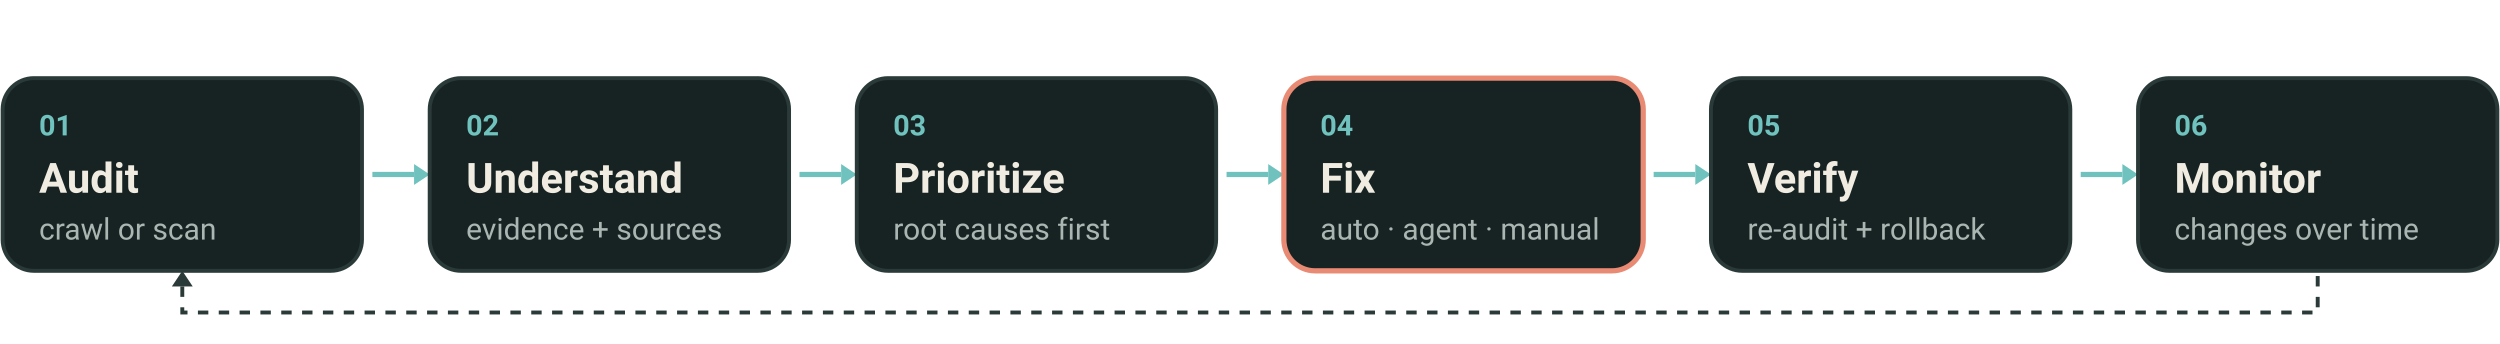
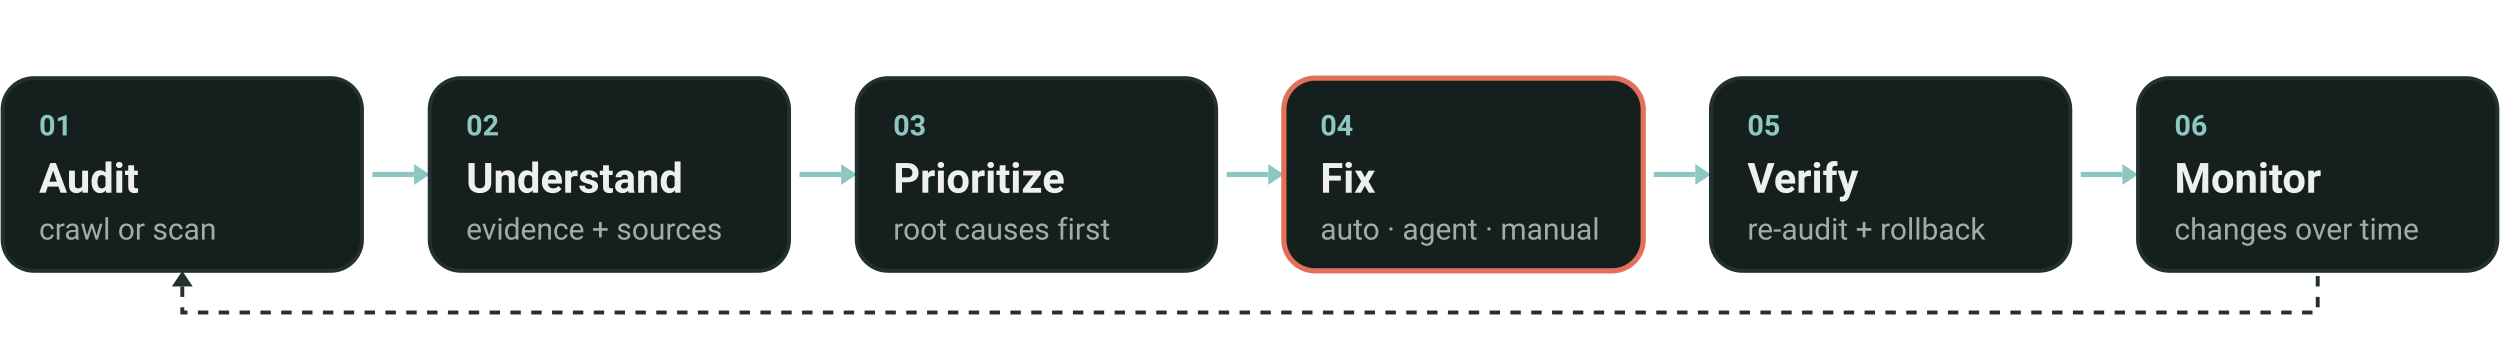
<svg xmlns="http://www.w3.org/2000/svg" width="960" height="132" viewBox="0 0 960 132" role="img" aria-label="Searvex workflow: Audit, Understand, Prioritize, Fix, Verify, Monitor">
  <style>text{font-family:-apple-system,BlinkMacSystemFont,"Segoe UI",Roboto,Helvetica,Arial,sans-serif}</style>
-   <rect x="1.0" y="30" width="138" height="74" rx="12" fill="#172322" stroke="#2a3a38" stroke-width="1.5" />
-   <text x="15.0" y="52" font-size="11" font-weight="600" fill="#6fc2bd">01</text>
-   <text x="15.0" y="74" font-size="16" font-weight="700" fill="#f1ece2">Audit</text>
-   <text x="15.0" y="92" font-size="11.5" fill="#a9b6b2">crawl or scan</text>
-   <path d="M143.0 67.0 h16" stroke="#6fc2bd" stroke-width="2" />
-   <path d="M159.0 63.0 l6 4 l-6 4z" fill="#6fc2bd" />
-   <rect x="165.0" y="30" width="138" height="74" rx="12" fill="#172322" stroke="#2a3a38" stroke-width="1.5" />
-   <text x="179.0" y="52" font-size="11" font-weight="600" fill="#6fc2bd">02</text>
-   <text x="179.0" y="74" font-size="16" font-weight="700" fill="#f1ece2">Understand</text>
-   <text x="179.0" y="92" font-size="11.5" fill="#a9b6b2">evidence + sources</text>
-   <path d="M307.0 67.0 h16" stroke="#6fc2bd" stroke-width="2" />
-   <path d="M323.0 63.0 l6 4 l-6 4z" fill="#6fc2bd" />
-   <rect x="329.0" y="30" width="138" height="74" rx="12" fill="#172322" stroke="#2a3a38" stroke-width="1.5" />
-   <text x="343.0" y="52" font-size="11" font-weight="600" fill="#6fc2bd">03</text>
-   <text x="343.0" y="74" font-size="16" font-weight="700" fill="#f1ece2">Prioritize</text>
-   <text x="343.0" y="92" font-size="11.5" fill="#a9b6b2">root causes first</text>
-   <path d="M471.0 67.0 h16" stroke="#6fc2bd" stroke-width="2" />
-   <path d="M487.0 63.0 l6 4 l-6 4z" fill="#6fc2bd" />
-   <rect x="493.0" y="30" width="138" height="74" rx="12" fill="#172322" stroke="#e98a74" stroke-width="2" />
-   <text x="507.0" y="52" font-size="11" font-weight="600" fill="#6fc2bd">04</text>
-   <text x="507.0" y="74" font-size="16" font-weight="700" fill="#f1ece2">Fix</text>
-   <text x="507.0" y="92" font-size="11.5" fill="#a9b6b2">auto · agent · manual</text>
-   <path d="M635.0 67.0 h16" stroke="#6fc2bd" stroke-width="2" />
-   <path d="M651.0 63.0 l6 4 l-6 4z" fill="#6fc2bd" />
-   <rect x="657.0" y="30" width="138" height="74" rx="12" fill="#172322" stroke="#2a3a38" stroke-width="1.5" />
-   <text x="671.0" y="52" font-size="11" font-weight="600" fill="#6fc2bd">05</text>
-   <text x="671.0" y="74" font-size="16" font-weight="700" fill="#f1ece2">Verify</text>
-   <text x="671.0" y="92" font-size="11.5" fill="#a9b6b2">re-audit + rollback</text>
-   <path d="M799.0 67.0 h16" stroke="#6fc2bd" stroke-width="2" />
-   <path d="M815.0 63.0 l6 4 l-6 4z" fill="#6fc2bd" />
-   <rect x="821.0" y="30" width="138" height="74" rx="12" fill="#172322" stroke="#2a3a38" stroke-width="1.5" />
-   <text x="835.0" y="52" font-size="11" font-weight="600" fill="#6fc2bd">06</text>
-   <text x="835.0" y="74" font-size="16" font-weight="700" fill="#f1ece2">Monitor</text>
-   <text x="835.0" y="92" font-size="11.5" fill="#a9b6b2">changes over time</text>
-   <path d="M890.0 106 v14 H70.0 v-12" fill="none" stroke="#2a3a38" stroke-width="1.5" stroke-dasharray="4 4" />
-   <path d="M66.0 110 l4 -6 l4 6z" fill="#2a3a38" />
+   <rect x="1.0" y="30" width="138" height="74" rx="12" fill="#141f1e" stroke="#22302e" stroke-width="1.5" />
+   <text x="15.0" y="52" font-size="11" font-weight="600" fill="#8cc7c1">01</text>
+   <text x="15.0" y="74" font-size="16" font-weight="700" fill="#eef0ec">Audit</text>
+   <text x="15.0" y="92" font-size="11.5" fill="#a1adaa">crawl or scan</text>
+   <path d="M143.0 67.0 h16" stroke="#8cc7c1" stroke-width="2" />
+   <path d="M159.0 63.0 l6 4 l-6 4z" fill="#8cc7c1" />
+   <rect x="165.0" y="30" width="138" height="74" rx="12" fill="#141f1e" stroke="#22302e" stroke-width="1.5" />
+   <text x="179.0" y="52" font-size="11" font-weight="600" fill="#8cc7c1">02</text>
+   <text x="179.0" y="74" font-size="16" font-weight="700" fill="#eef0ec">Understand</text>
+   <text x="179.0" y="92" font-size="11.5" fill="#a1adaa">evidence + sources</text>
+   <path d="M307.0 67.0 h16" stroke="#8cc7c1" stroke-width="2" />
+   <path d="M323.0 63.0 l6 4 l-6 4z" fill="#8cc7c1" />
+   <rect x="329.0" y="30" width="138" height="74" rx="12" fill="#141f1e" stroke="#22302e" stroke-width="1.5" />
+   <text x="343.0" y="52" font-size="11" font-weight="600" fill="#8cc7c1">03</text>
+   <text x="343.0" y="74" font-size="16" font-weight="700" fill="#eef0ec">Prioritize</text>
+   <text x="343.0" y="92" font-size="11.5" fill="#a1adaa">root causes first</text>
+   <path d="M471.0 67.0 h16" stroke="#8cc7c1" stroke-width="2" />
+   <path d="M487.0 63.0 l6 4 l-6 4z" fill="#8cc7c1" />
+   <rect x="493.0" y="30" width="138" height="74" rx="12" fill="#141f1e" stroke="#e2705a" stroke-width="2" />
+   <text x="507.0" y="52" font-size="11" font-weight="600" fill="#8cc7c1">04</text>
+   <text x="507.0" y="74" font-size="16" font-weight="700" fill="#eef0ec">Fix</text>
+   <text x="507.0" y="92" font-size="11.5" fill="#a1adaa">auto · agent · manual</text>
+   <path d="M635.0 67.0 h16" stroke="#8cc7c1" stroke-width="2" />
+   <path d="M651.0 63.0 l6 4 l-6 4z" fill="#8cc7c1" />
+   <rect x="657.0" y="30" width="138" height="74" rx="12" fill="#141f1e" stroke="#22302e" stroke-width="1.5" />
+   <text x="671.0" y="52" font-size="11" font-weight="600" fill="#8cc7c1">05</text>
+   <text x="671.0" y="74" font-size="16" font-weight="700" fill="#eef0ec">Verify</text>
+   <text x="671.0" y="92" font-size="11.5" fill="#a1adaa">re-audit + rollback</text>
+   <path d="M799.0 67.0 h16" stroke="#8cc7c1" stroke-width="2" />
+   <path d="M815.0 63.0 l6 4 l-6 4z" fill="#8cc7c1" />
+   <rect x="821.0" y="30" width="138" height="74" rx="12" fill="#141f1e" stroke="#22302e" stroke-width="1.5" />
+   <text x="835.0" y="52" font-size="11" font-weight="600" fill="#8cc7c1">06</text>
+   <text x="835.0" y="74" font-size="16" font-weight="700" fill="#eef0ec">Monitor</text>
+   <text x="835.0" y="92" font-size="11.5" fill="#a1adaa">changes over time</text>
+   <path d="M890.0 106 v14 H70.0 v-12" fill="none" stroke="#22302e" stroke-width="1.5" stroke-dasharray="4 4" />
+   <path d="M66.0 110 l4 -6 l4 6z" fill="#22302e" />
</svg>
